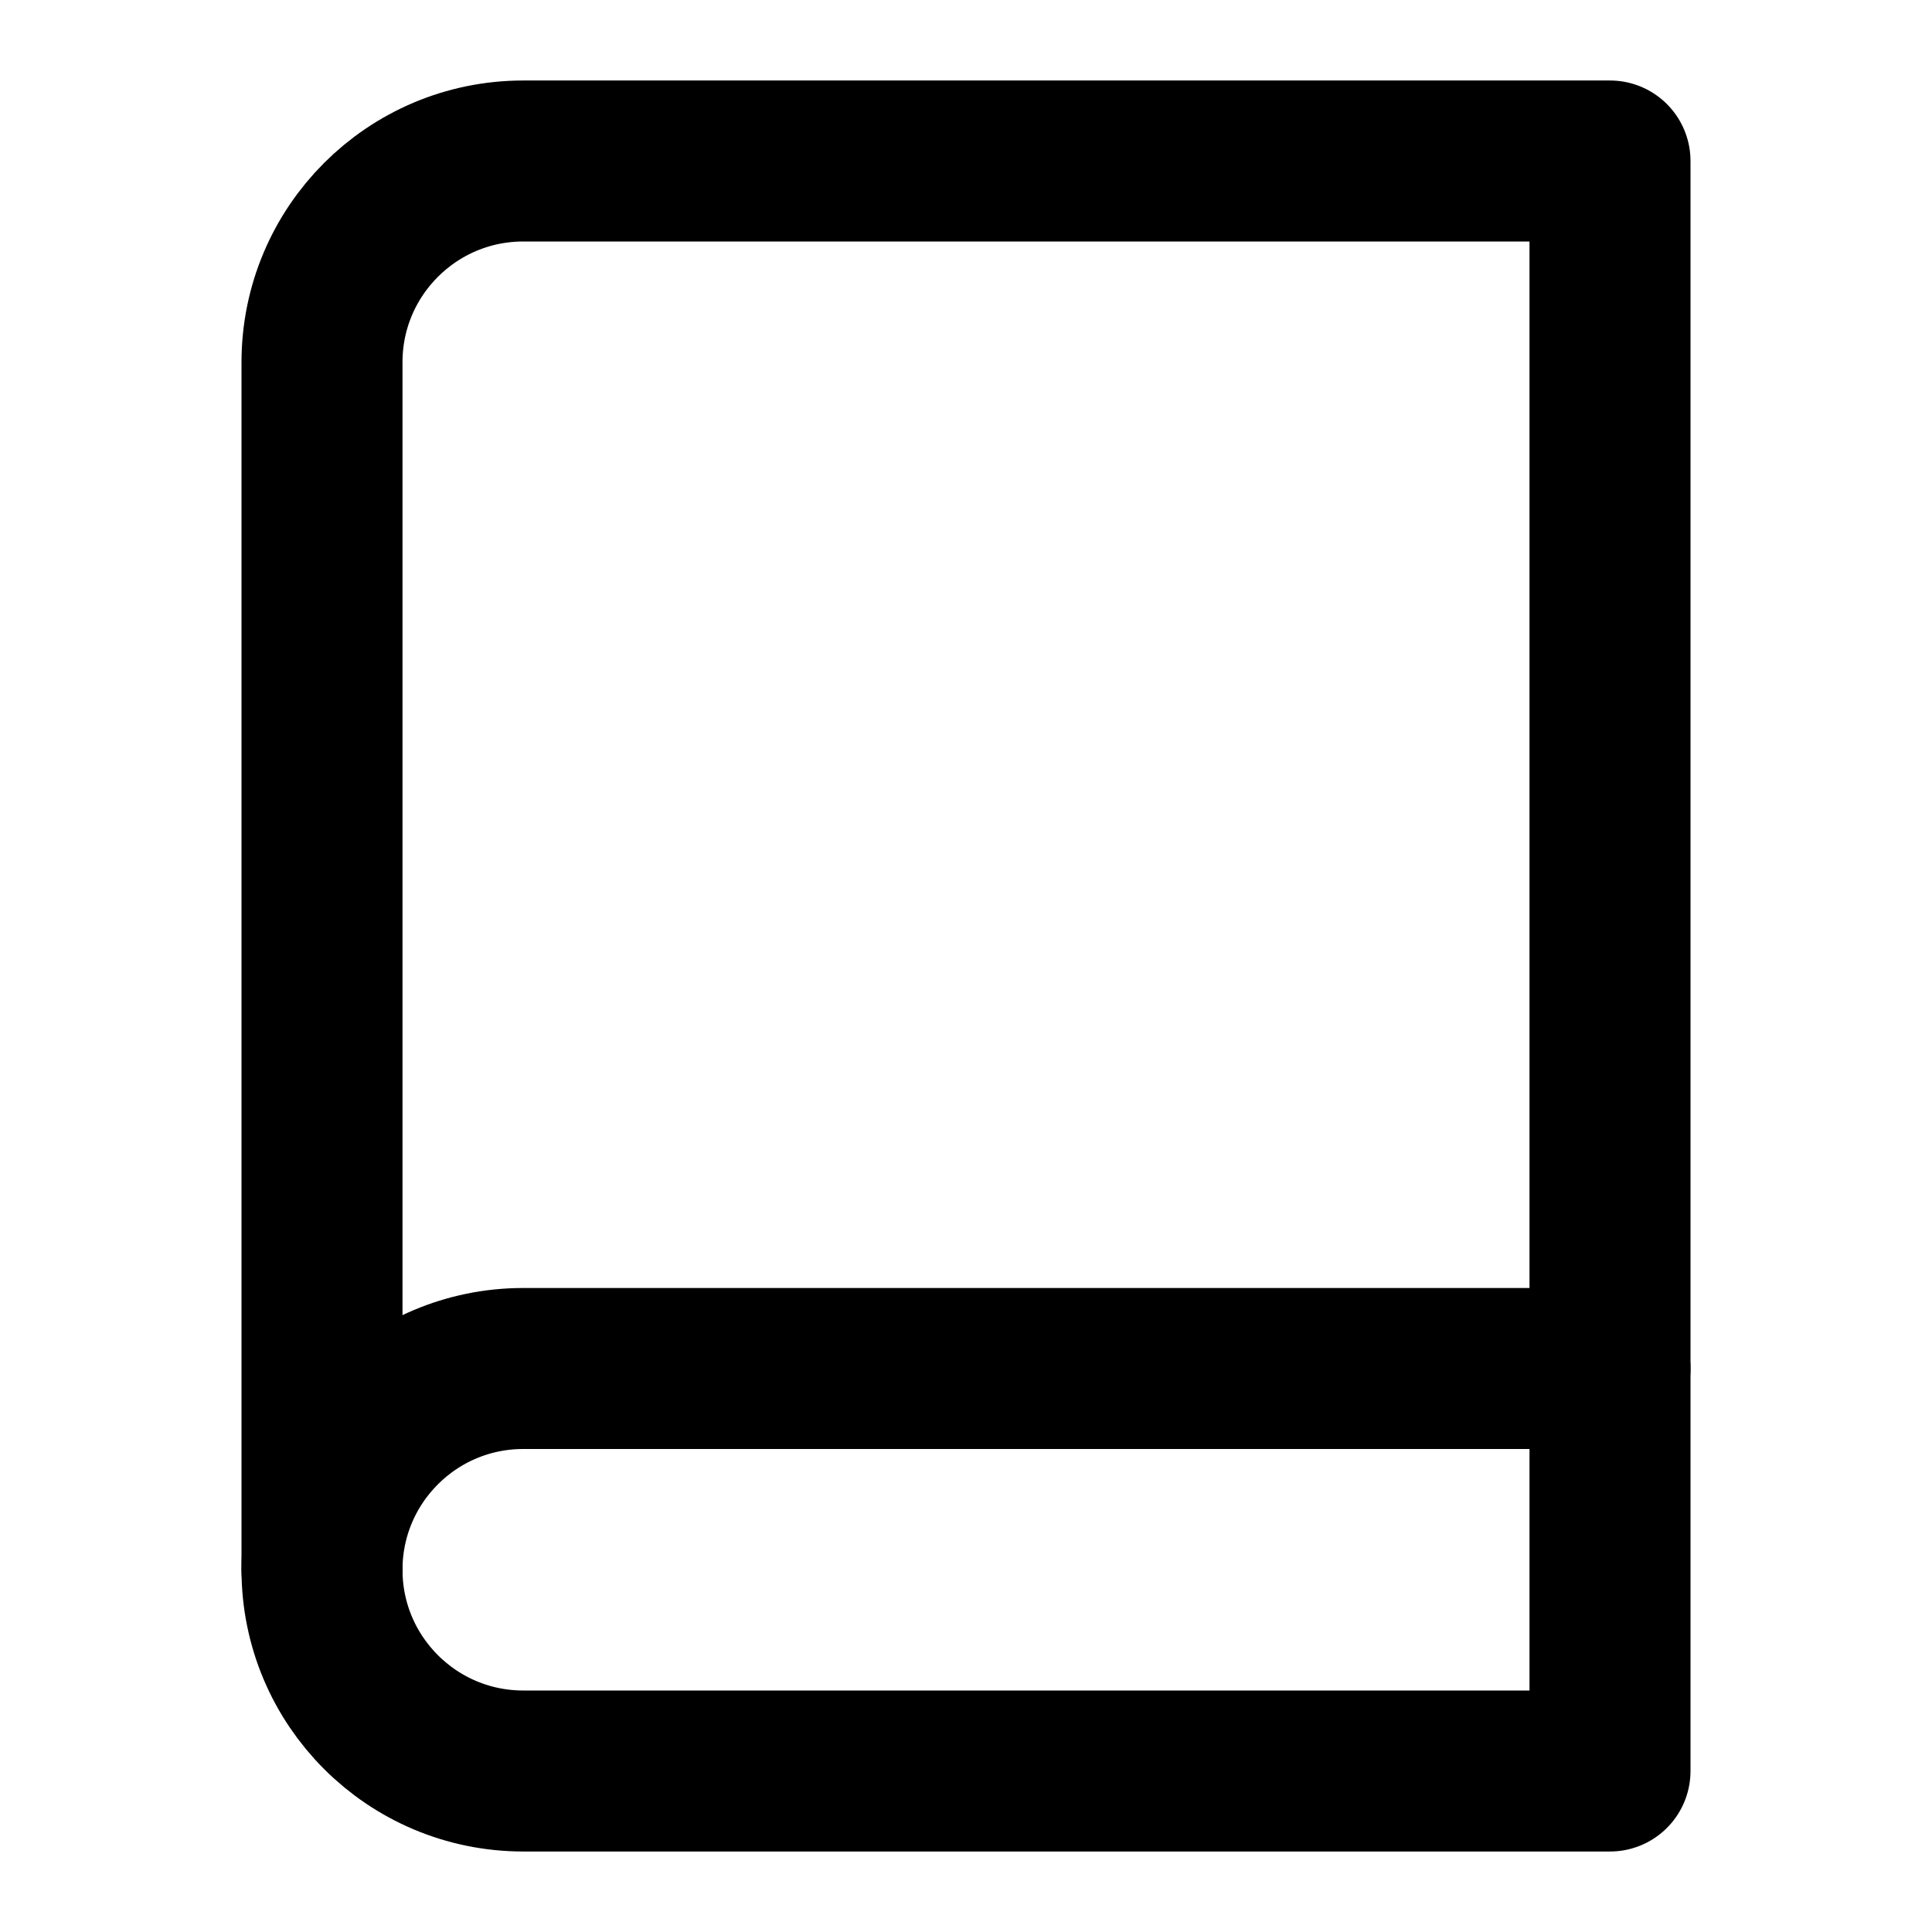
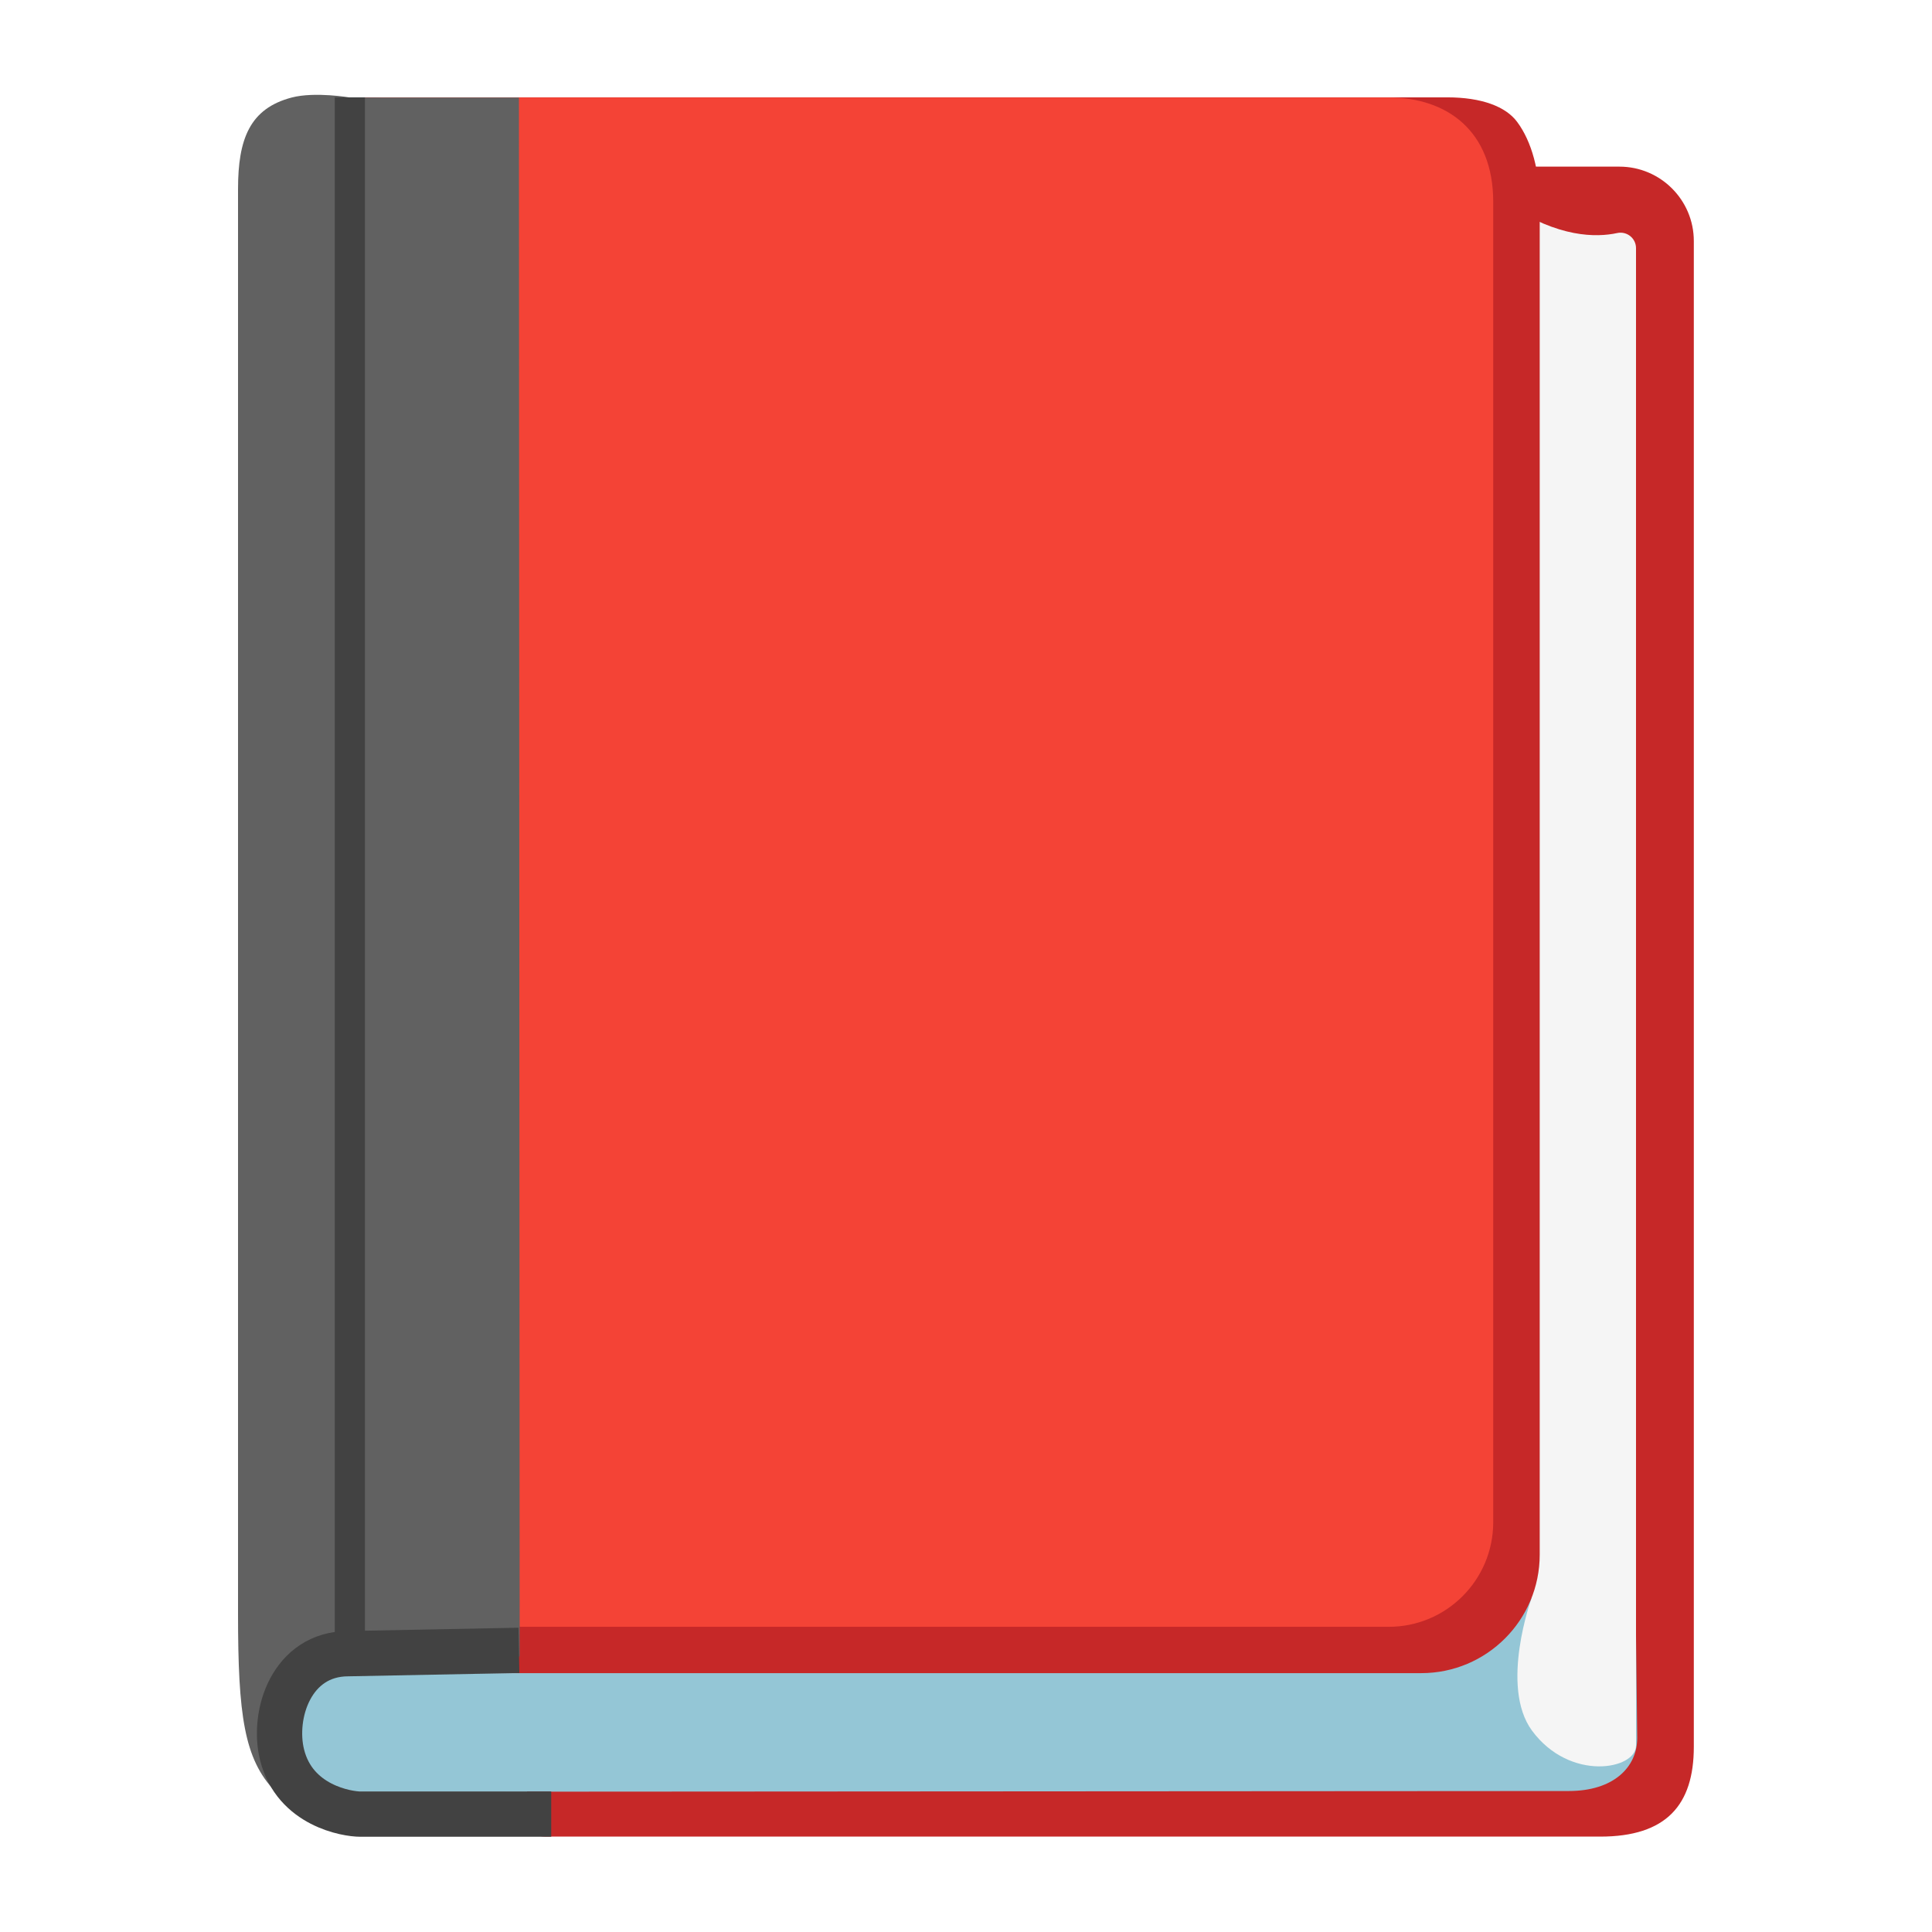
- <svg xmlns="http://www.w3.org/2000/svg" viewBox="0 0 24 24" fill="none" stroke="currentColor" stroke-width="2" stroke-linecap="round" stroke-linejoin="round">
-   <path d="M4 19.5A2.5 2.5 0 0 1 6.5 17H20" />
-   <path d="M6.5 2H20v20H6.5A2.5 2.5 0 0 1 4 19.5v-15A2.5 2.5 0 0 1 6.5 2z" />
+ <svg xmlns="http://www.w3.org/2000/svg" version="1.1" id="Layer_3" x="0px" y="0px" viewBox="0 0 128 128" style="enable-background:new 0 0 128 128;" xml:space="preserve">
+   <g>
+     <path style="fill:#C62828;" d="M106.02,121.68H36.18c-1.66,0-1.26-1.35-1.26-3.01V14.05c0-1.66,1.35-3.01,3.01-3.01h69.36   c2.72,0,4.93,2.21,4.93,4.93v99.76C112.22,119.59,110.39,121.68,106.02,121.68z" />
+     <path style="fill:#94C6D6;" d="M18.53,115.14c0,1.94,3.07,3.57,5.01,3.57l80.39-0.05c2.98,0,4.54-1.58,4.54-3.52l-0.25-21.32H18.53   V115.14z" />
+     <path style="fill:#F5F5F5;" d="M101.47,105.88c0,0-2.13,5.85,0.03,8.78c2.51,3.4,6.89,2.58,6.89,0.99V16.44   c0-0.66-0.61-1.14-1.25-1c-1.39,0.3-3.89,0.31-7.21-1.89L101.47,105.88z" />
+     <path style="fill:#C62828;" d="M94.16,110.85H23.64V6.45c0,0,69.99,0,72.25,0c2.27,0,3.87,0.61,4.62,1.62   c0.98,1.31,1.5,3.3,1.5,5.48V103C102.01,107.33,98.5,110.85,94.16,110.85z" />
+     <path style="fill:#F44336;" d="M92.01,107.78H25.54c-2.76,0-4.99-2.24-4.99-4.99V11.45c0-2.76,2.24-4.99,4.99-4.99h66.47   c3.82,0,6.92,2.18,6.92,6.92v87.49C98.92,104.68,95.83,107.78,92.01,107.78z" />
+     <path style="fill:#616161;" d="M34.43,109.75c0,0-0.05-101.82-0.05-103.29h-11.2c0,0-2.31-0.4-3.85,0   c-2.79,0.73-3.56,2.76-3.56,6.07c0,0,0,94.41,0,94.41c0,6.7,0.41,9.6,2.44,11.72c-0.12-1.54,0.87-6.83,1.68-8.28   C20.61,109.1,34.43,109.75,34.43,109.75z" />
+     <line style="fill:none;stroke:#424242;stroke-width:2;stroke-miterlimit:10;" x1="23.18" y1="6.45" x2="23.18" y2="110.85" />
+     <path style="fill:none;stroke:#424242;stroke-width:3;stroke-miterlimit:10;" d="M34.38,109.34l-11.3,0.22   c-3.77,0-5.06,4.04-4.39,6.71c0.84,3.37,4.32,3.92,5.18,3.92s12.65,0,12.65,0" />
+   </g>
</svg>
